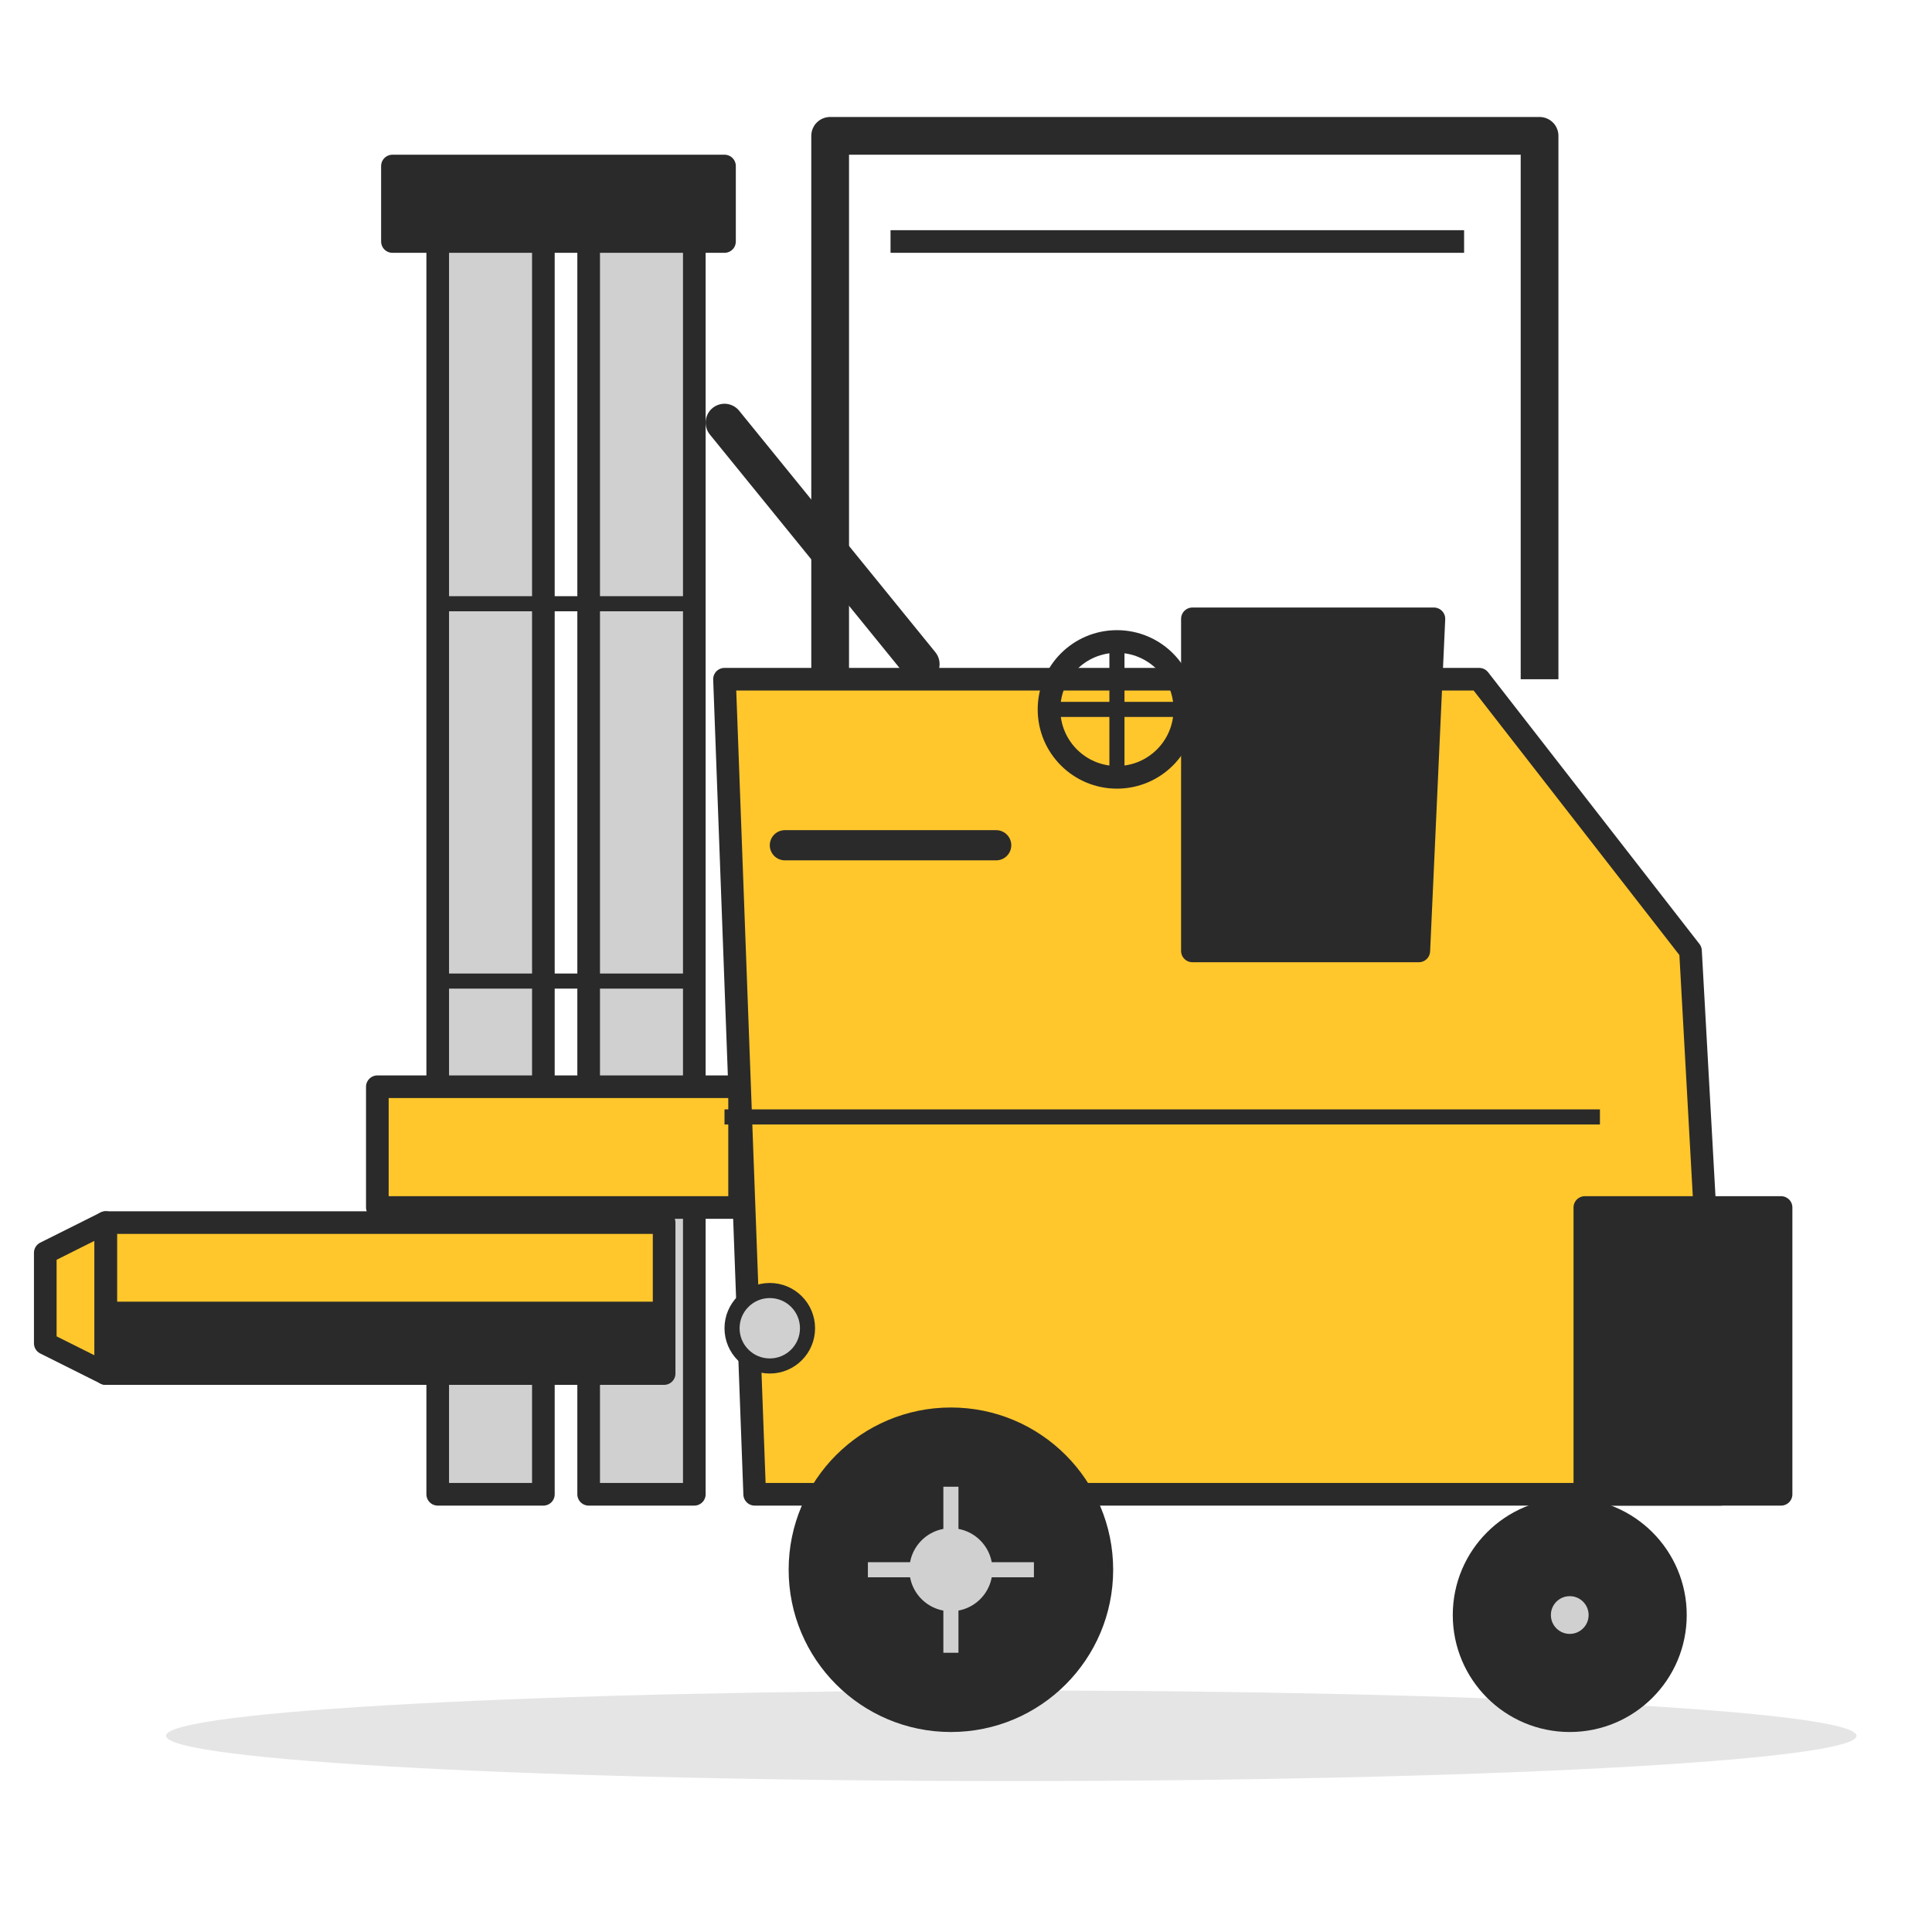
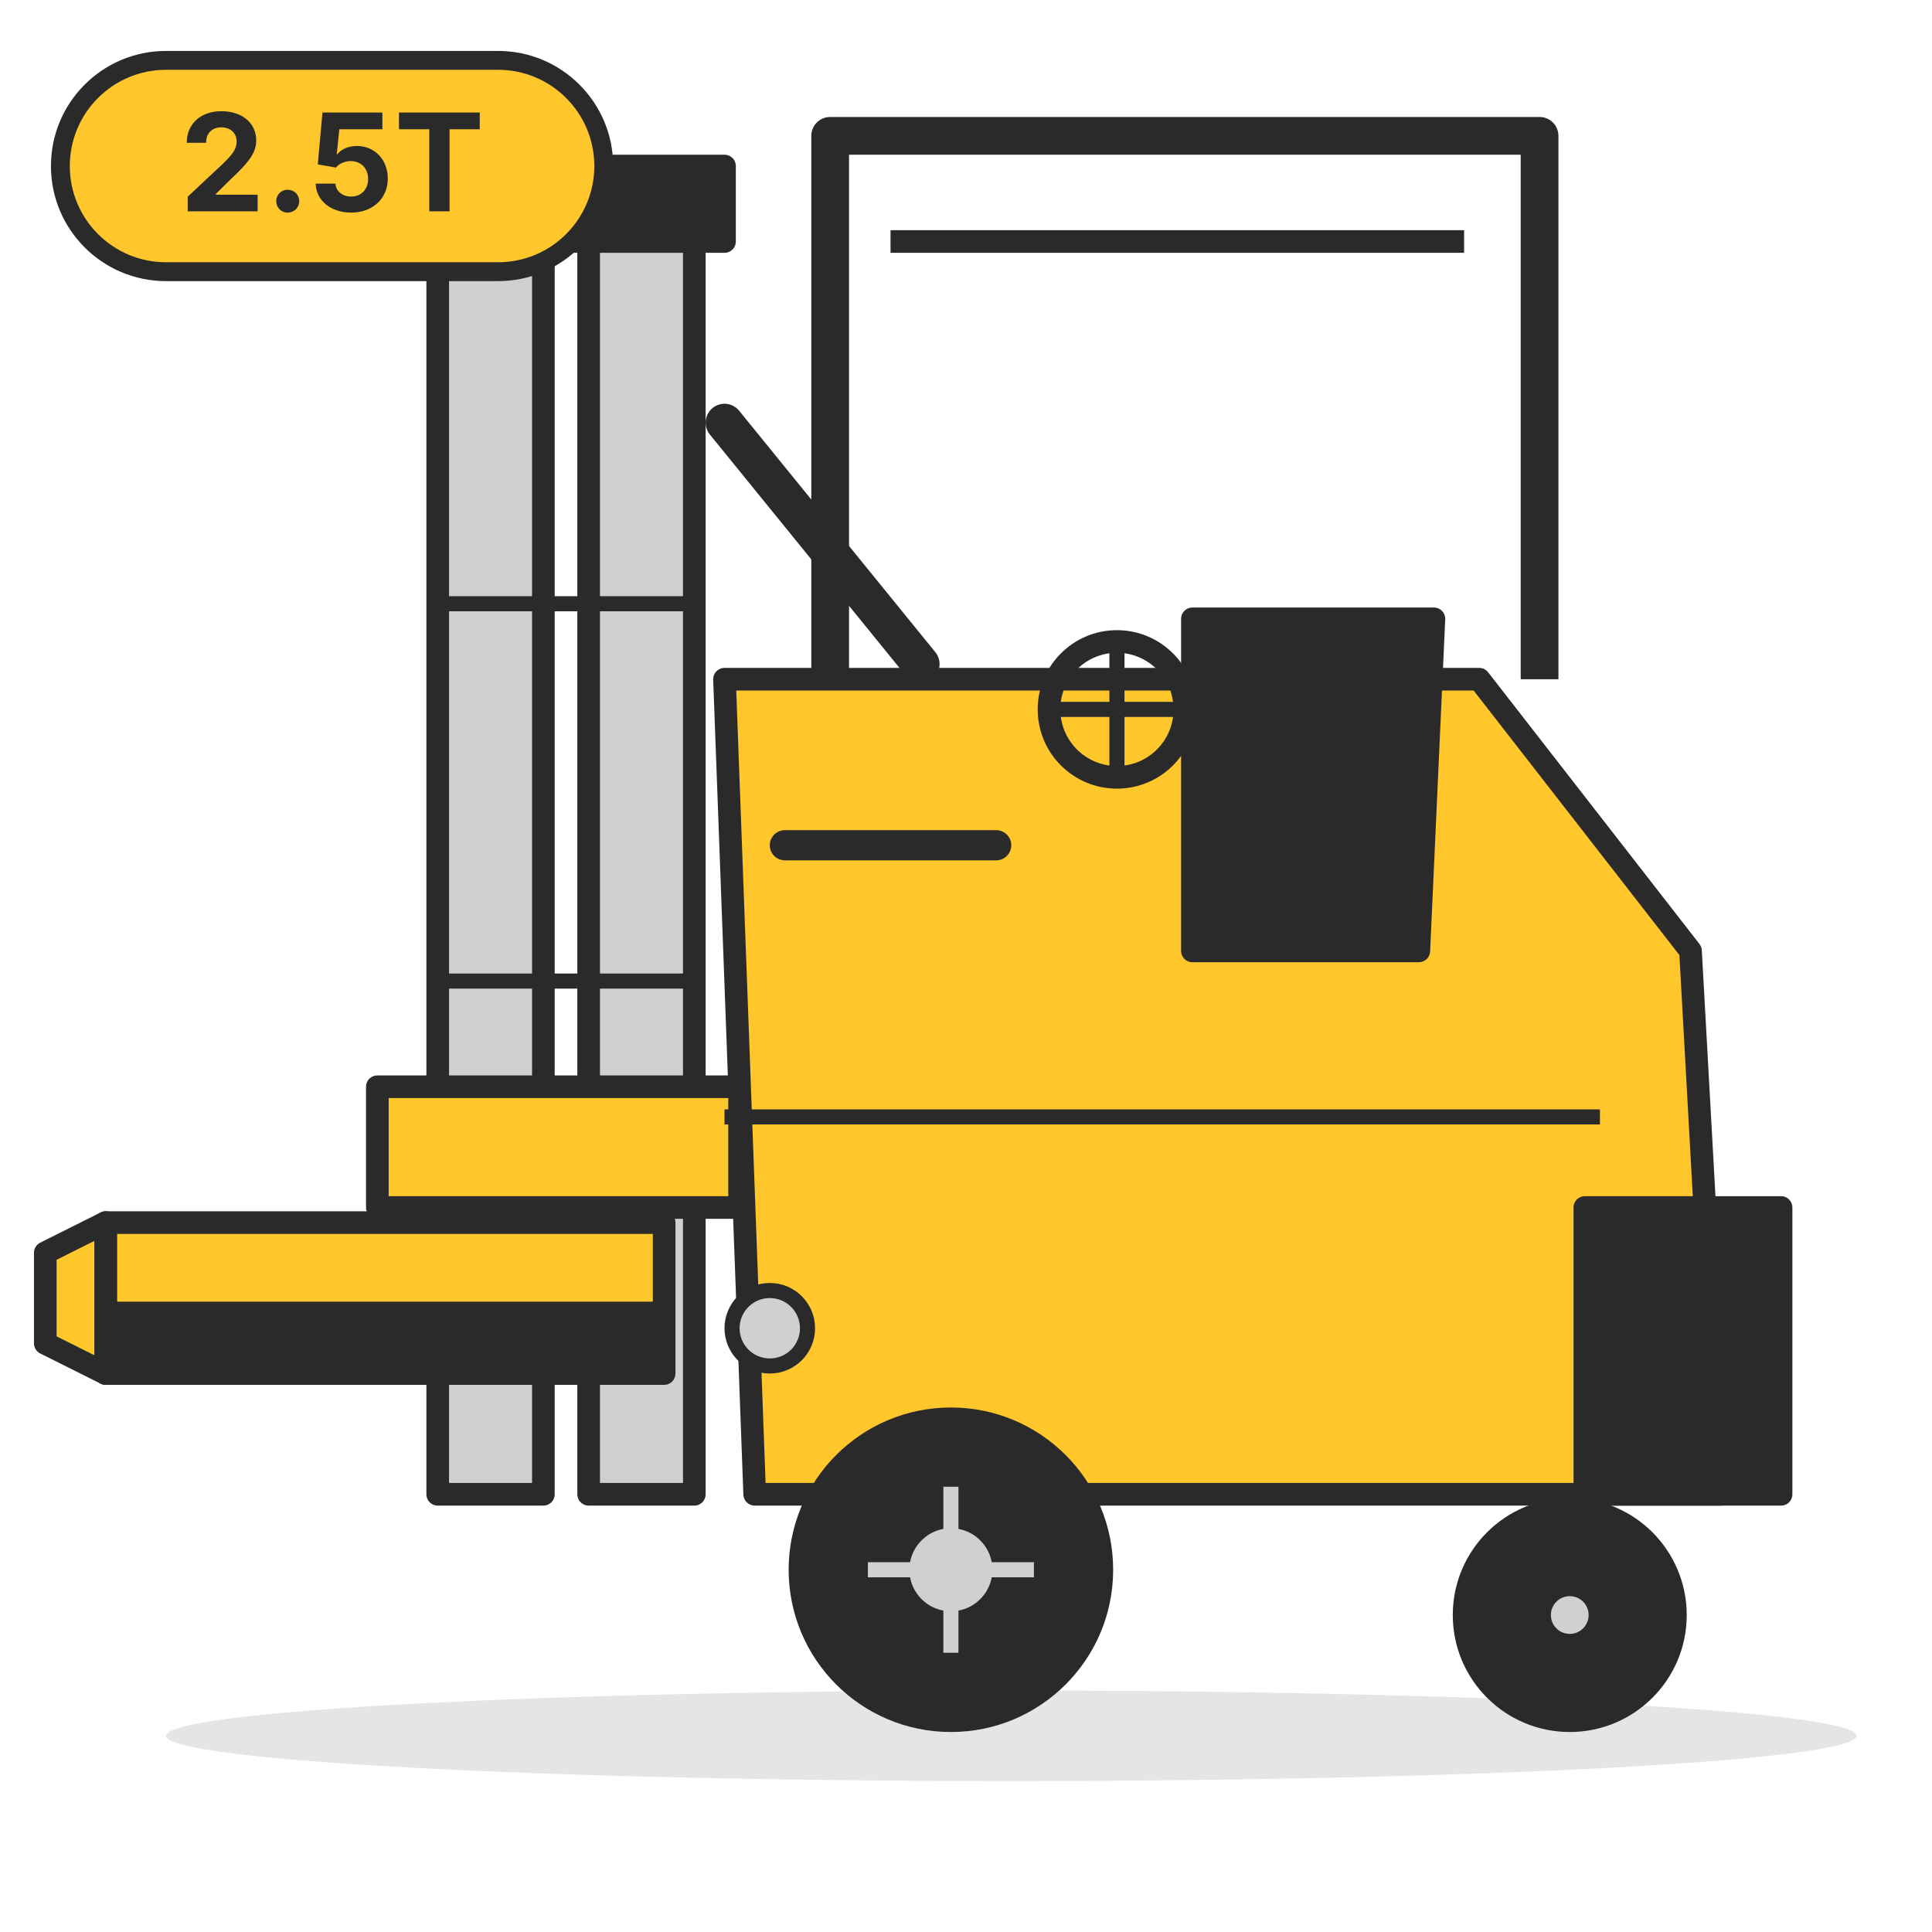
<svg xmlns="http://www.w3.org/2000/svg" viewBox="0 0 256 256" width="400" height="400" role="img" aria-label="Counterbalance forklift 2.5 tonne">
  <rect width="256" height="256" fill="#FFFFFF" />
  <ellipse cx="134" cy="230" rx="112" ry="6" fill="#D0D0D0" opacity="0.55" />
  <g stroke="#2A2A2A" stroke-width="3" stroke-linejoin="round">
    <rect x="58" y="28" width="14" height="170" fill="#D0D0D0" />
    <rect x="78" y="28" width="14" height="170" fill="#D0D0D0" />
    <rect x="52" y="22" width="44" height="10" fill="#2A2A2A" />
    <path d="M58 80 L92 80 M58 130 L92 130" stroke-width="2" />
    <path d="M96 56 L122 88" stroke="#2A2A2A" stroke-width="5" stroke-linecap="round" />
  </g>
  <g stroke="#2A2A2A" stroke-width="3" stroke-linejoin="round">
    <rect x="50" y="144" width="48" height="16" fill="#FFC72C" />
    <rect x="14" y="162" width="74" height="12" fill="#FFC72C" />
    <rect x="14" y="174" width="74" height="8" fill="#2A2A2A" />
    <path d="M14 162 L6 166 L6 178 L14 182 Z" fill="#FFC72C" />
  </g>
  <g stroke="#2A2A2A" stroke-width="3" stroke-linejoin="round">
    <path d="M96 90 L196 90 L224 126 L228 198 L100 198 Z" fill="#FFC72C" />
    <rect x="210" y="160" width="26" height="38" fill="#2A2A2A" />
    <path d="M96 148 L212 148" stroke-width="2" />
    <path d="M104 112 L132 112" stroke-width="4" stroke-linecap="round" />
    <circle cx="102" cy="176" r="5" fill="#D0D0D0" stroke="#2A2A2A" stroke-width="2" />
    <circle cx="148" cy="94" r="9" fill="none" stroke-width="3" />
    <path d="M139 94 L157 94 M148 85 L148 103" stroke-width="2" />
    <path d="M158 82 L190 82 L188 126 L158 126 Z" fill="#2A2A2A" />
    <path d="M110 90 L110 18 L204 18 L204 90" stroke-width="5" fill="none" />
    <path d="M108 18 L206 18 M118 32 L194 32" stroke-width="3" />
  </g>
  <g stroke="#2A2A2A" stroke-width="3" fill="#2A2A2A">
    <circle cx="126" cy="208" r="20" />
    <circle cx="126" cy="208" r="7" fill="#D0D0D0" />
    <path d="M115 208 L137 208 M126 197 L126 219" stroke="#D0D0D0" stroke-width="2" />
    <circle cx="208" cy="214" r="14" />
    <circle cx="208" cy="214" r="4" fill="#D0D0D0" />
  </g>
+   <g>
+     <rect x="8" y="8" rx="14" ry="14" width="72" height="28" fill="#FFC72C" stroke="#2A2A2A" stroke-width="2.5" />
+     <text x="44" y="28" font-family="system-ui, -apple-system, sans-serif" font-size="18" font-weight="700" fill="#2A2A2A" text-anchor="middle">2.5T</text>
+   </g>
</svg>
